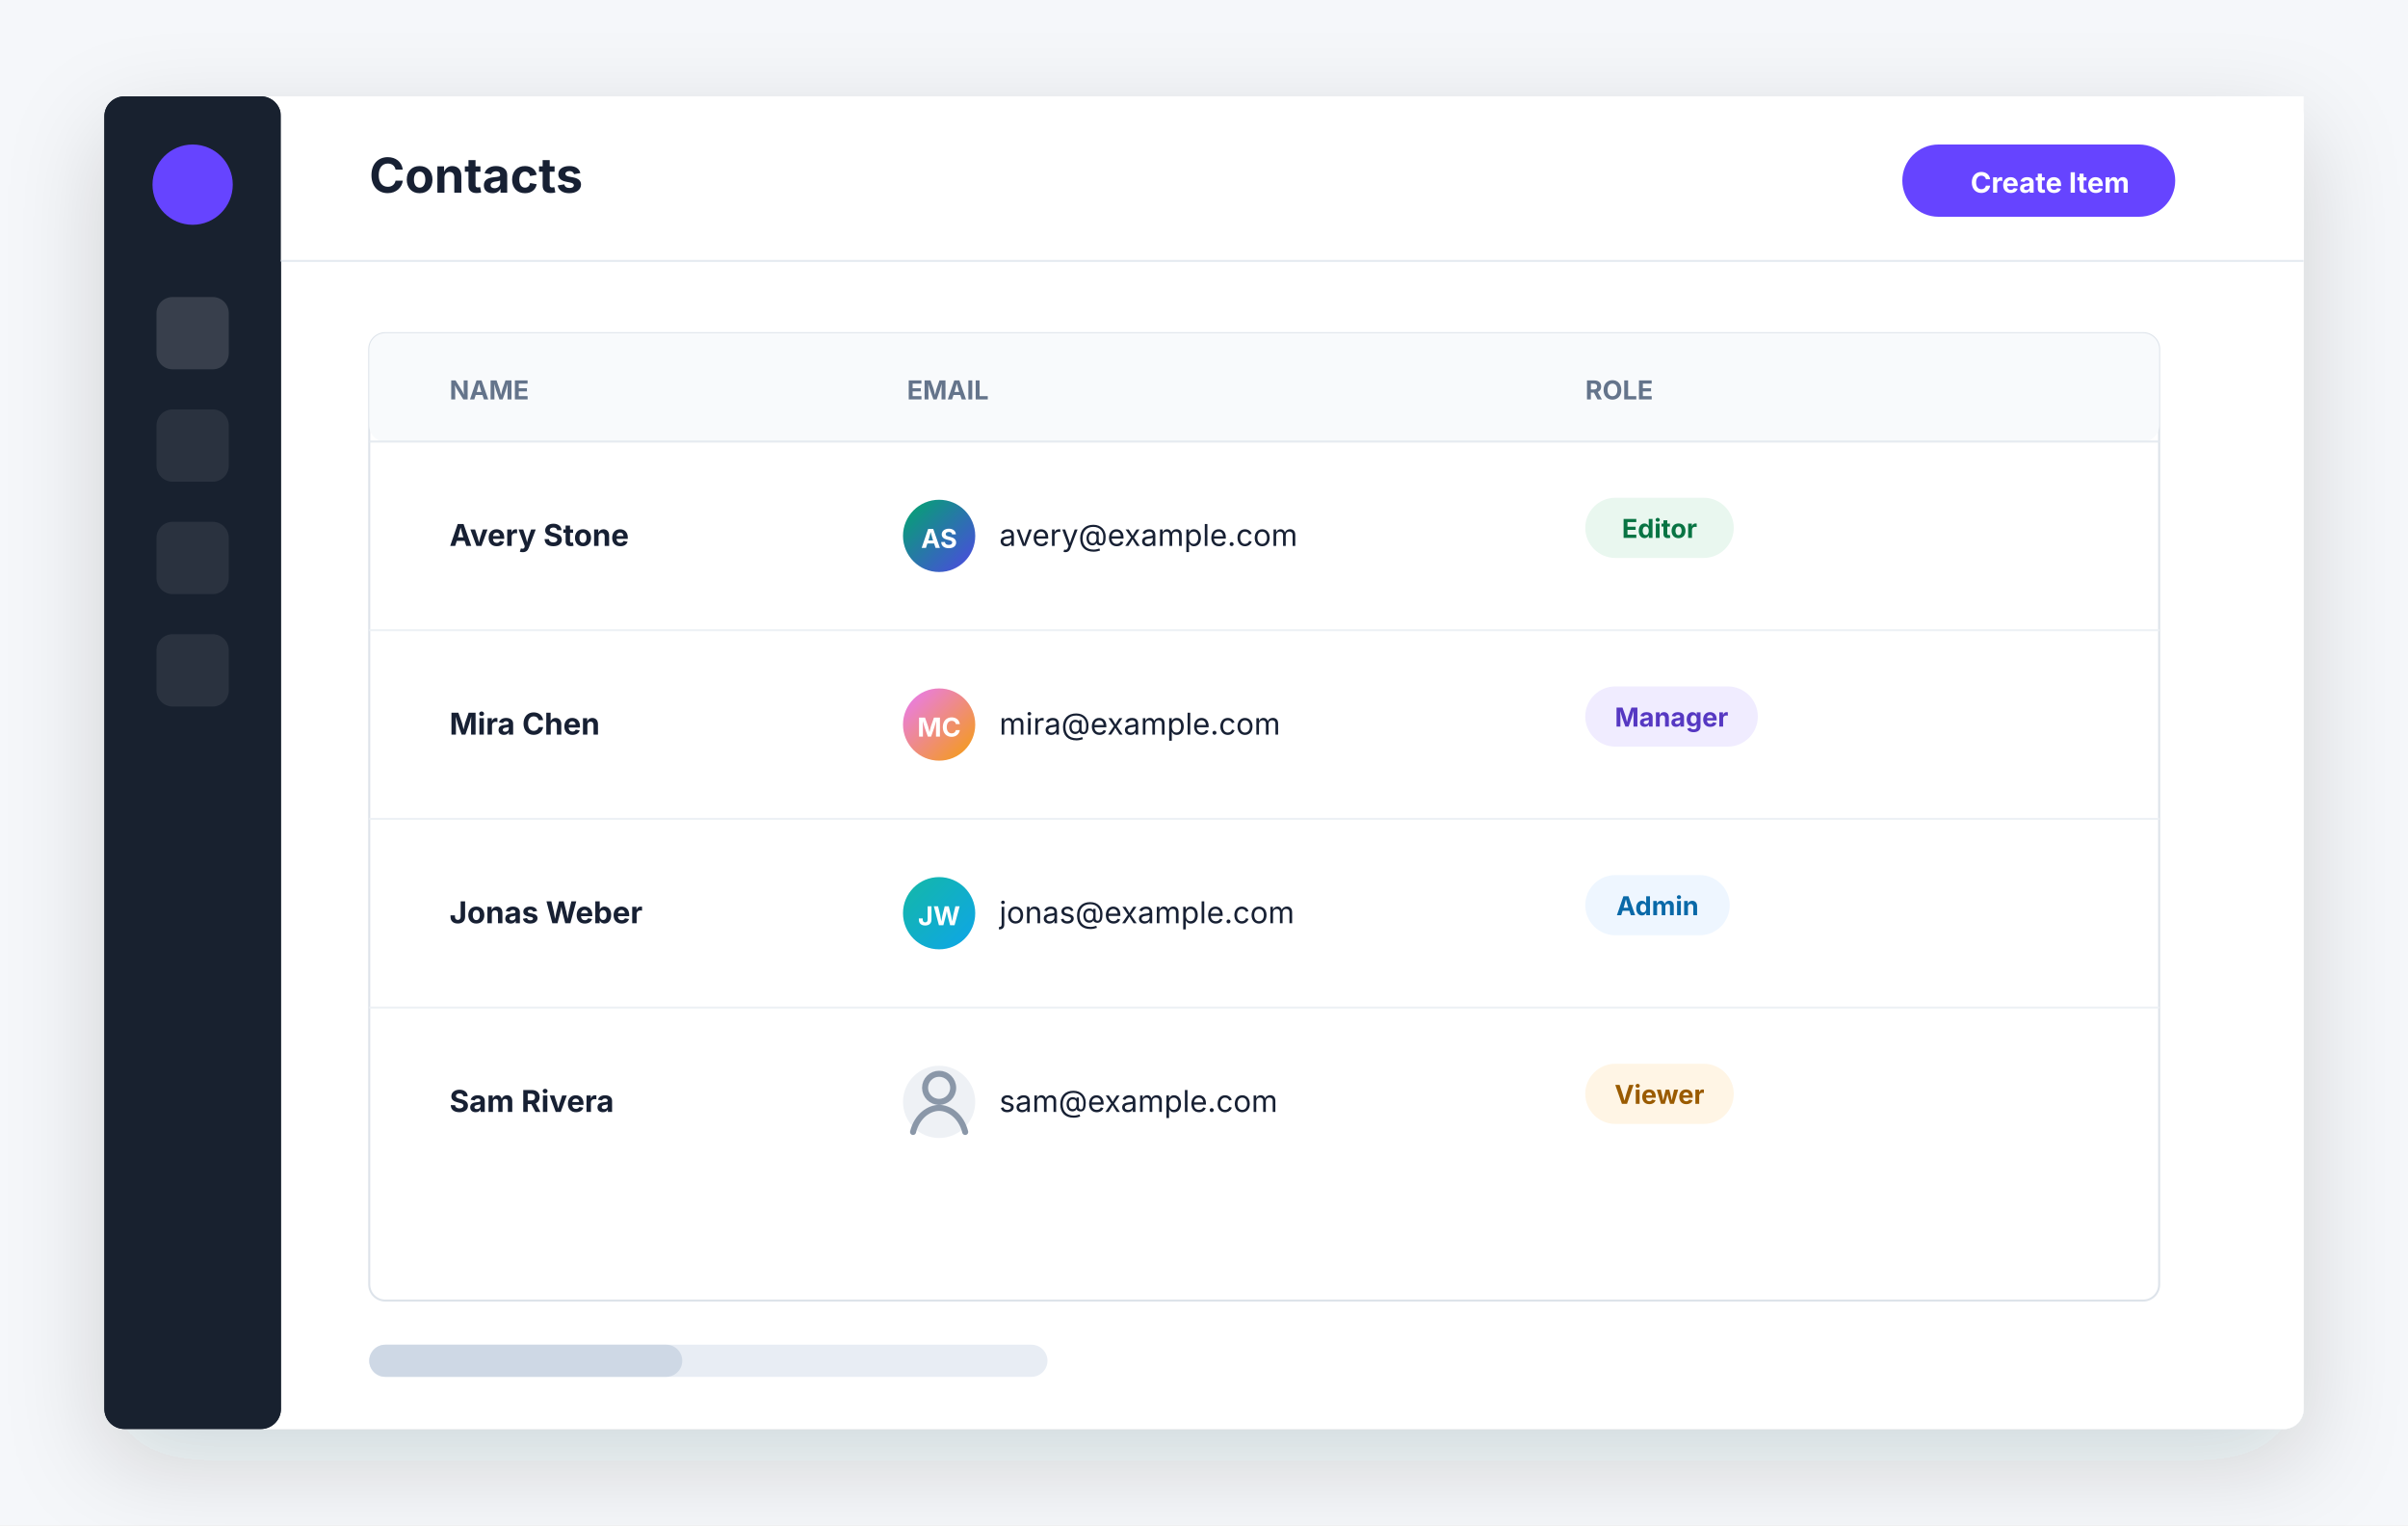
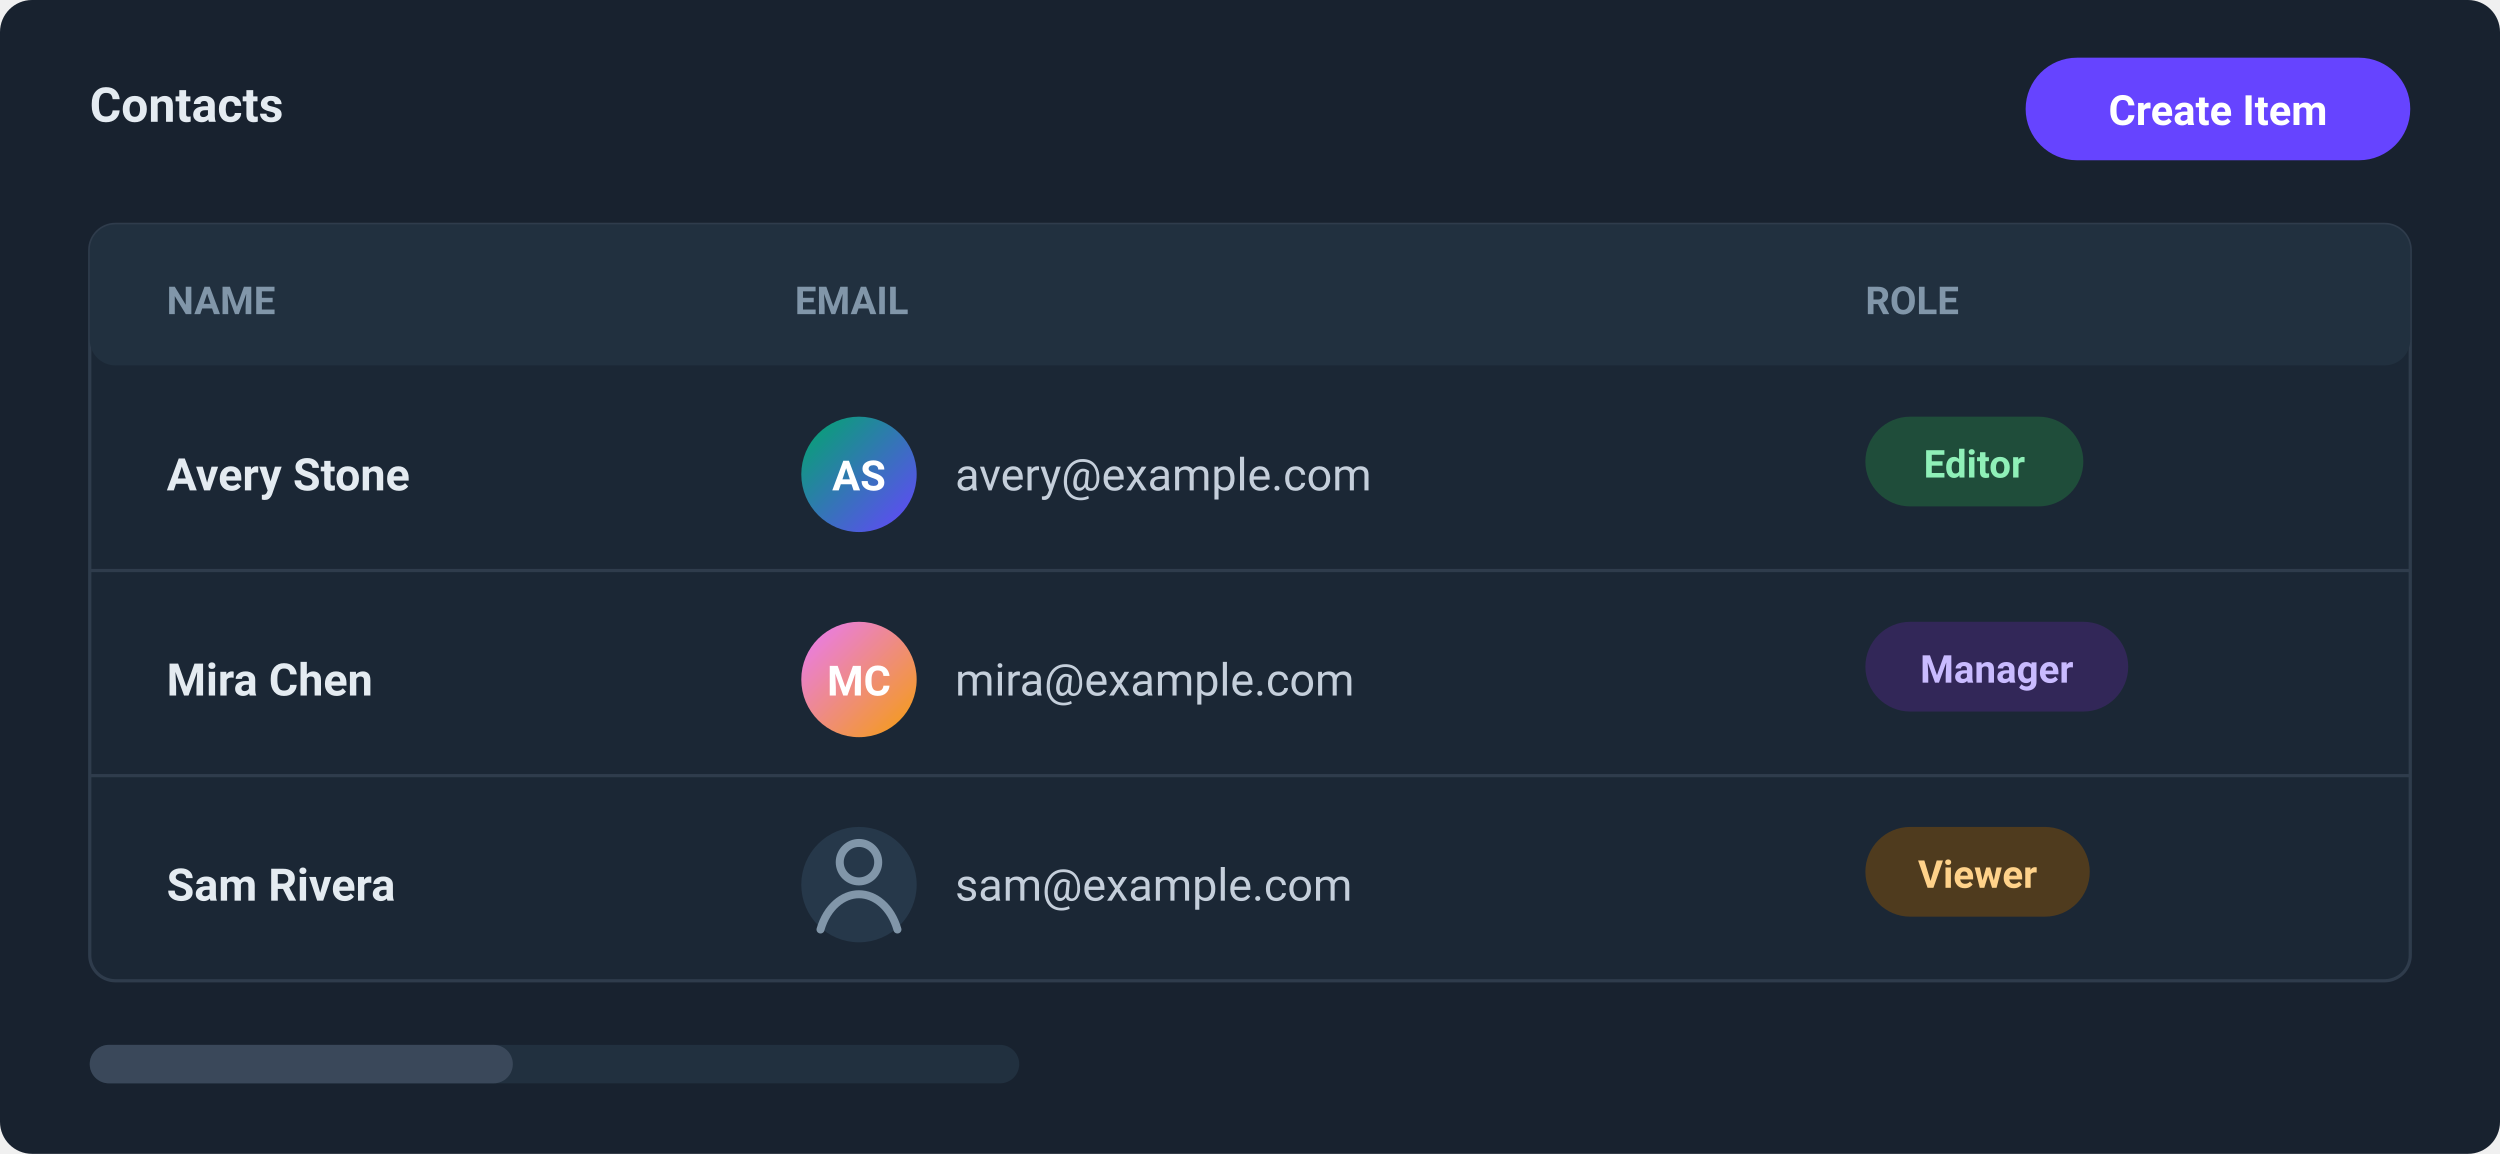
- <svg xmlns="http://www.w3.org/2000/svg" width="1200" height="760" viewBox="0 0 1200 760" role="img" aria-labelledby="title desc">
+ <svg xmlns="http://www.w3.org/2000/svg" viewBox="0 0 780 360" font-family="-apple-system, Segoe UI, Roboto, sans-serif" role="img" aria-labelledby="title desc">
  <defs>
-     <filter id="shadow" x="-20%" y="-20%" width="140%" height="140%">
-       <feDropShadow dx="0" dy="16" stdDeviation="24" flood-color="#182235" flood-opacity="0.16" />
-     </filter>
    <linearGradient id="avatar-a" x1="0" x2="1" y1="0" y2="1">
-       <stop offset="0%" stop-color="#00A86B" />
-       <stop offset="100%" stop-color="#4F46E5" />
+       <stop offset="0%" stop-color="#00a86b" />
+       <stop offset="100%" stop-color="#6644ff" />
    </linearGradient>
    <linearGradient id="avatar-b" x1="0" x2="1" y1="0" y2="1">
-       <stop offset="0%" stop-color="#E879F9" />
-       <stop offset="100%" stop-color="#F59E0B" />
+       <stop offset="0%" stop-color="#e879f9" />
+       <stop offset="100%" stop-color="#f59e0b" />
    </linearGradient>
    <linearGradient id="avatar-c" x1="0" x2="1" y1="0" y2="1">
-       <stop offset="0%" stop-color="#14B8A6" />
-       <stop offset="100%" stop-color="#0EA5E9" />
+       <stop offset="0%" stop-color="#14b8a6" />
+       <stop offset="100%" stop-color="#0ea5e9" />
    </linearGradient>
  </defs>
-   <rect width="1200" height="760" fill="#F5F7FA" />
-   <rect x="52" y="48" width="1096" height="664" rx="10" fill="#FFFFFF" filter="url(#shadow)" />
-   <rect x="52" y="48" width="88" height="664" rx="10" fill="#18212F" />
-   <rect x="52" y="48" width="88" height="664" rx="10" fill="#18212F" />
-   <circle cx="96" cy="92" r="20" fill="#6644FF" />
-   <rect x="78" y="148" width="36" height="36" rx="8" fill="#FFFFFF" opacity="0.14" />
-   <rect x="78" y="204" width="36" height="36" rx="8" fill="#FFFFFF" opacity="0.08" />
-   <rect x="78" y="260" width="36" height="36" rx="8" fill="#FFFFFF" opacity="0.08" />
-   <rect x="78" y="316" width="36" height="36" rx="8" fill="#FFFFFF" opacity="0.08" />
-   <rect x="140" y="48" width="1008" height="82" fill="#FFFFFF" />
-   <text x="184" y="96" fill="#172033" font-family="Inter, Arial, sans-serif" font-size="24" font-weight="700">Contacts</text>
-   <rect x="948" y="72" width="136" height="36" rx="18" fill="#6644FF" />
-   <text x="982" y="96" fill="#FFFFFF" font-family="Inter, Arial, sans-serif" font-size="14" font-weight="700">Create Item</text>
-   <line x1="140" x2="1148" y1="130" y2="130" stroke="#E5EAF0" />
-   <rect x="184" y="166" width="892" height="482" rx="8" fill="#FFFFFF" stroke="#DDE3EA" />
-   <rect x="184" y="166" width="892" height="54" rx="8" fill="#F8FAFC" />
-   <text x="224" y="199" fill="#64748B" font-family="Inter, Arial, sans-serif" font-size="13" font-weight="700">NAME</text>
-   <text x="452" y="199" fill="#64748B" font-family="Inter, Arial, sans-serif" font-size="13" font-weight="700">EMAIL</text>
-   <text x="790" y="199" fill="#64748B" font-family="Inter, Arial, sans-serif" font-size="13" font-weight="700">ROLE</text>
-   <line x1="184" x2="1076" y1="220" y2="220" stroke="#E5EAF0" />
-   <g font-family="Inter, Arial, sans-serif">
-     <text x="224" y="272" fill="#172033" font-size="15" font-weight="650">Avery Stone</text>
-     <circle cx="468" cy="267" r="18" fill="url(#avatar-a)" />
-     <text x="468" y="273" fill="#FFFFFF" font-size="13" font-weight="700" text-anchor="middle">AS</text>
-     <text x="498" y="272" fill="#172033" font-size="15">avery@example.com</text>
-     <rect x="790" y="248" width="74" height="30" rx="15" fill="#E9F7EF" />
-     <text x="827" y="268" fill="#087443" font-size="13" font-weight="700" text-anchor="middle">Editor</text>
-     <line x1="184" x2="1076" y1="314" y2="314" stroke="#EDF1F5" />
-     <text x="224" y="366" fill="#172033" font-size="15" font-weight="650">Mira Chen</text>
-     <circle cx="468" cy="361" r="18" fill="url(#avatar-b)" />
-     <text x="468" y="367" fill="#FFFFFF" font-size="13" font-weight="700" text-anchor="middle">MC</text>
-     <text x="498" y="366" fill="#172033" font-size="15">mira@example.com</text>
-     <rect x="790" y="342" width="86" height="30" rx="15" fill="#F0ECFF" />
-     <text x="833" y="362" fill="#5638C2" font-size="13" font-weight="700" text-anchor="middle">Manager</text>
-     <line x1="184" x2="1076" y1="408" y2="408" stroke="#EDF1F5" />
-     <text x="224" y="460" fill="#172033" font-size="15" font-weight="650">Jonas Weber</text>
-     <circle cx="468" cy="455" r="18" fill="url(#avatar-c)" />
-     <text x="468" y="461" fill="#FFFFFF" font-size="13" font-weight="700" text-anchor="middle">JW</text>
-     <text x="498" y="460" fill="#172033" font-size="15">jonas@example.com</text>
-     <rect x="790" y="436" width="72" height="30" rx="15" fill="#EEF6FF" />
-     <text x="826" y="456" fill="#0969A8" font-size="13" font-weight="700" text-anchor="middle">Admin</text>
-     <line x1="184" x2="1076" y1="502" y2="502" stroke="#EDF1F5" />
-     <text x="224" y="554" fill="#172033" font-size="15" font-weight="650">Sam Rivera</text>
-     <circle cx="468" cy="549" r="18" fill="#EEF1F5" />
-     <path d="M468 535a7 7 0 1 1 0 14a7 7 0 0 1 0-14Zm-13 29c2-8 8-12 13-12s11 4 13 12" fill="none" stroke="#8A97A8" stroke-width="3" stroke-linecap="round" />
-     <text x="498" y="554" fill="#172033" font-size="15">sam@example.com</text>
-     <rect x="790" y="530" width="74" height="30" rx="15" fill="#FFF5E5" />
-     <text x="827" y="550" fill="#9A5B00" font-size="13" font-weight="700" text-anchor="middle">Viewer</text>
+   <rect width="780" height="360" rx="10" fill="#18222f" />
+   <text x="28" y="38" fill="#e4ebf1" font-size="15" font-weight="700">Contacts</text>
+   <rect x="632" y="18" width="120" height="32" rx="16" fill="#6644ff" />
+   <text x="692" y="39" fill="#ffffff" font-size="13" font-weight="700" text-anchor="middle">Create Item</text>
+   <rect x="28" y="70" width="724" height="236" rx="8" fill="#1b2735" stroke="#2f3c4c" />
+   <rect x="28" y="70" width="724" height="44" rx="8" fill="#21303f" />
+   <text x="52" y="98" fill="#8196a9" font-size="12" font-weight="700">NAME</text>
+   <text x="248" y="98" fill="#8196a9" font-size="12" font-weight="700">EMAIL</text>
+   <text x="582" y="98" fill="#8196a9" font-size="12" font-weight="700">ROLE</text>
+   <g font-size="14">
+     <text x="52" y="153" fill="#e4ebf1" font-weight="600">Avery Stone</text>
+     <circle cx="268" cy="148" r="18" fill="url(#avatar-a)" />
+     <text x="268" y="153" fill="#ffffff" font-size="13" font-weight="700" text-anchor="middle">AS</text>
+     <text x="298" y="153" fill="#c5cfdb">avery@example.com</text>
+     <rect x="582" y="130" width="68" height="28" rx="14" fill="#1f4d3a" />
+     <text x="616" y="149" fill="#8ff0b8" font-size="12" font-weight="700" text-anchor="middle">Editor</text>
+     <line x1="28" x2="752" y1="178" y2="178" stroke="#2f3c4c" />
+     <text x="52" y="217" fill="#e4ebf1" font-weight="600">Mira Chen</text>
+     <circle cx="268" cy="212" r="18" fill="url(#avatar-b)" />
+     <text x="268" y="217" fill="#ffffff" font-size="13" font-weight="700" text-anchor="middle">MC</text>
+     <text x="298" y="217" fill="#c5cfdb">mira@example.com</text>
+     <rect x="582" y="194" width="82" height="28" rx="14" fill="#322758" />
+     <text x="623" y="213" fill="#c9bbff" font-size="12" font-weight="700" text-anchor="middle">Manager</text>
+     <line x1="28" x2="752" y1="242" y2="242" stroke="#2f3c4c" />
+     <text x="52" y="281" fill="#e4ebf1" font-weight="600">Sam Rivera</text>
+     <circle cx="268" cy="276" r="18" fill="#26384a" />
+     <path d="M268 263a6 6 0 1 1 0 12a6 6 0 0 1 0-12Zm-12 27c2-7 7-11 12-11s10 4 12 11" fill="none" stroke="#8196a9" stroke-width="2.5" stroke-linecap="round" />
+     <text x="298" y="281" fill="#c5cfdb">sam@example.com</text>
+     <rect x="582" y="258" width="70" height="28" rx="14" fill="#4f3b1e" />
+     <text x="617" y="277" fill="#ffd28a" font-size="12" font-weight="700" text-anchor="middle">Viewer</text>
  </g>
-   <rect x="184" y="670" width="338" height="16" rx="8" fill="#E8EDF4" />
-   <rect x="184" y="670" width="156" height="16" rx="8" fill="#CED8E5" />
+   <rect x="28" y="326" width="290" height="12" rx="6" fill="#21303f" />
+   <rect x="28" y="326" width="132" height="12" rx="6" fill="#3a485a" />
</svg>
